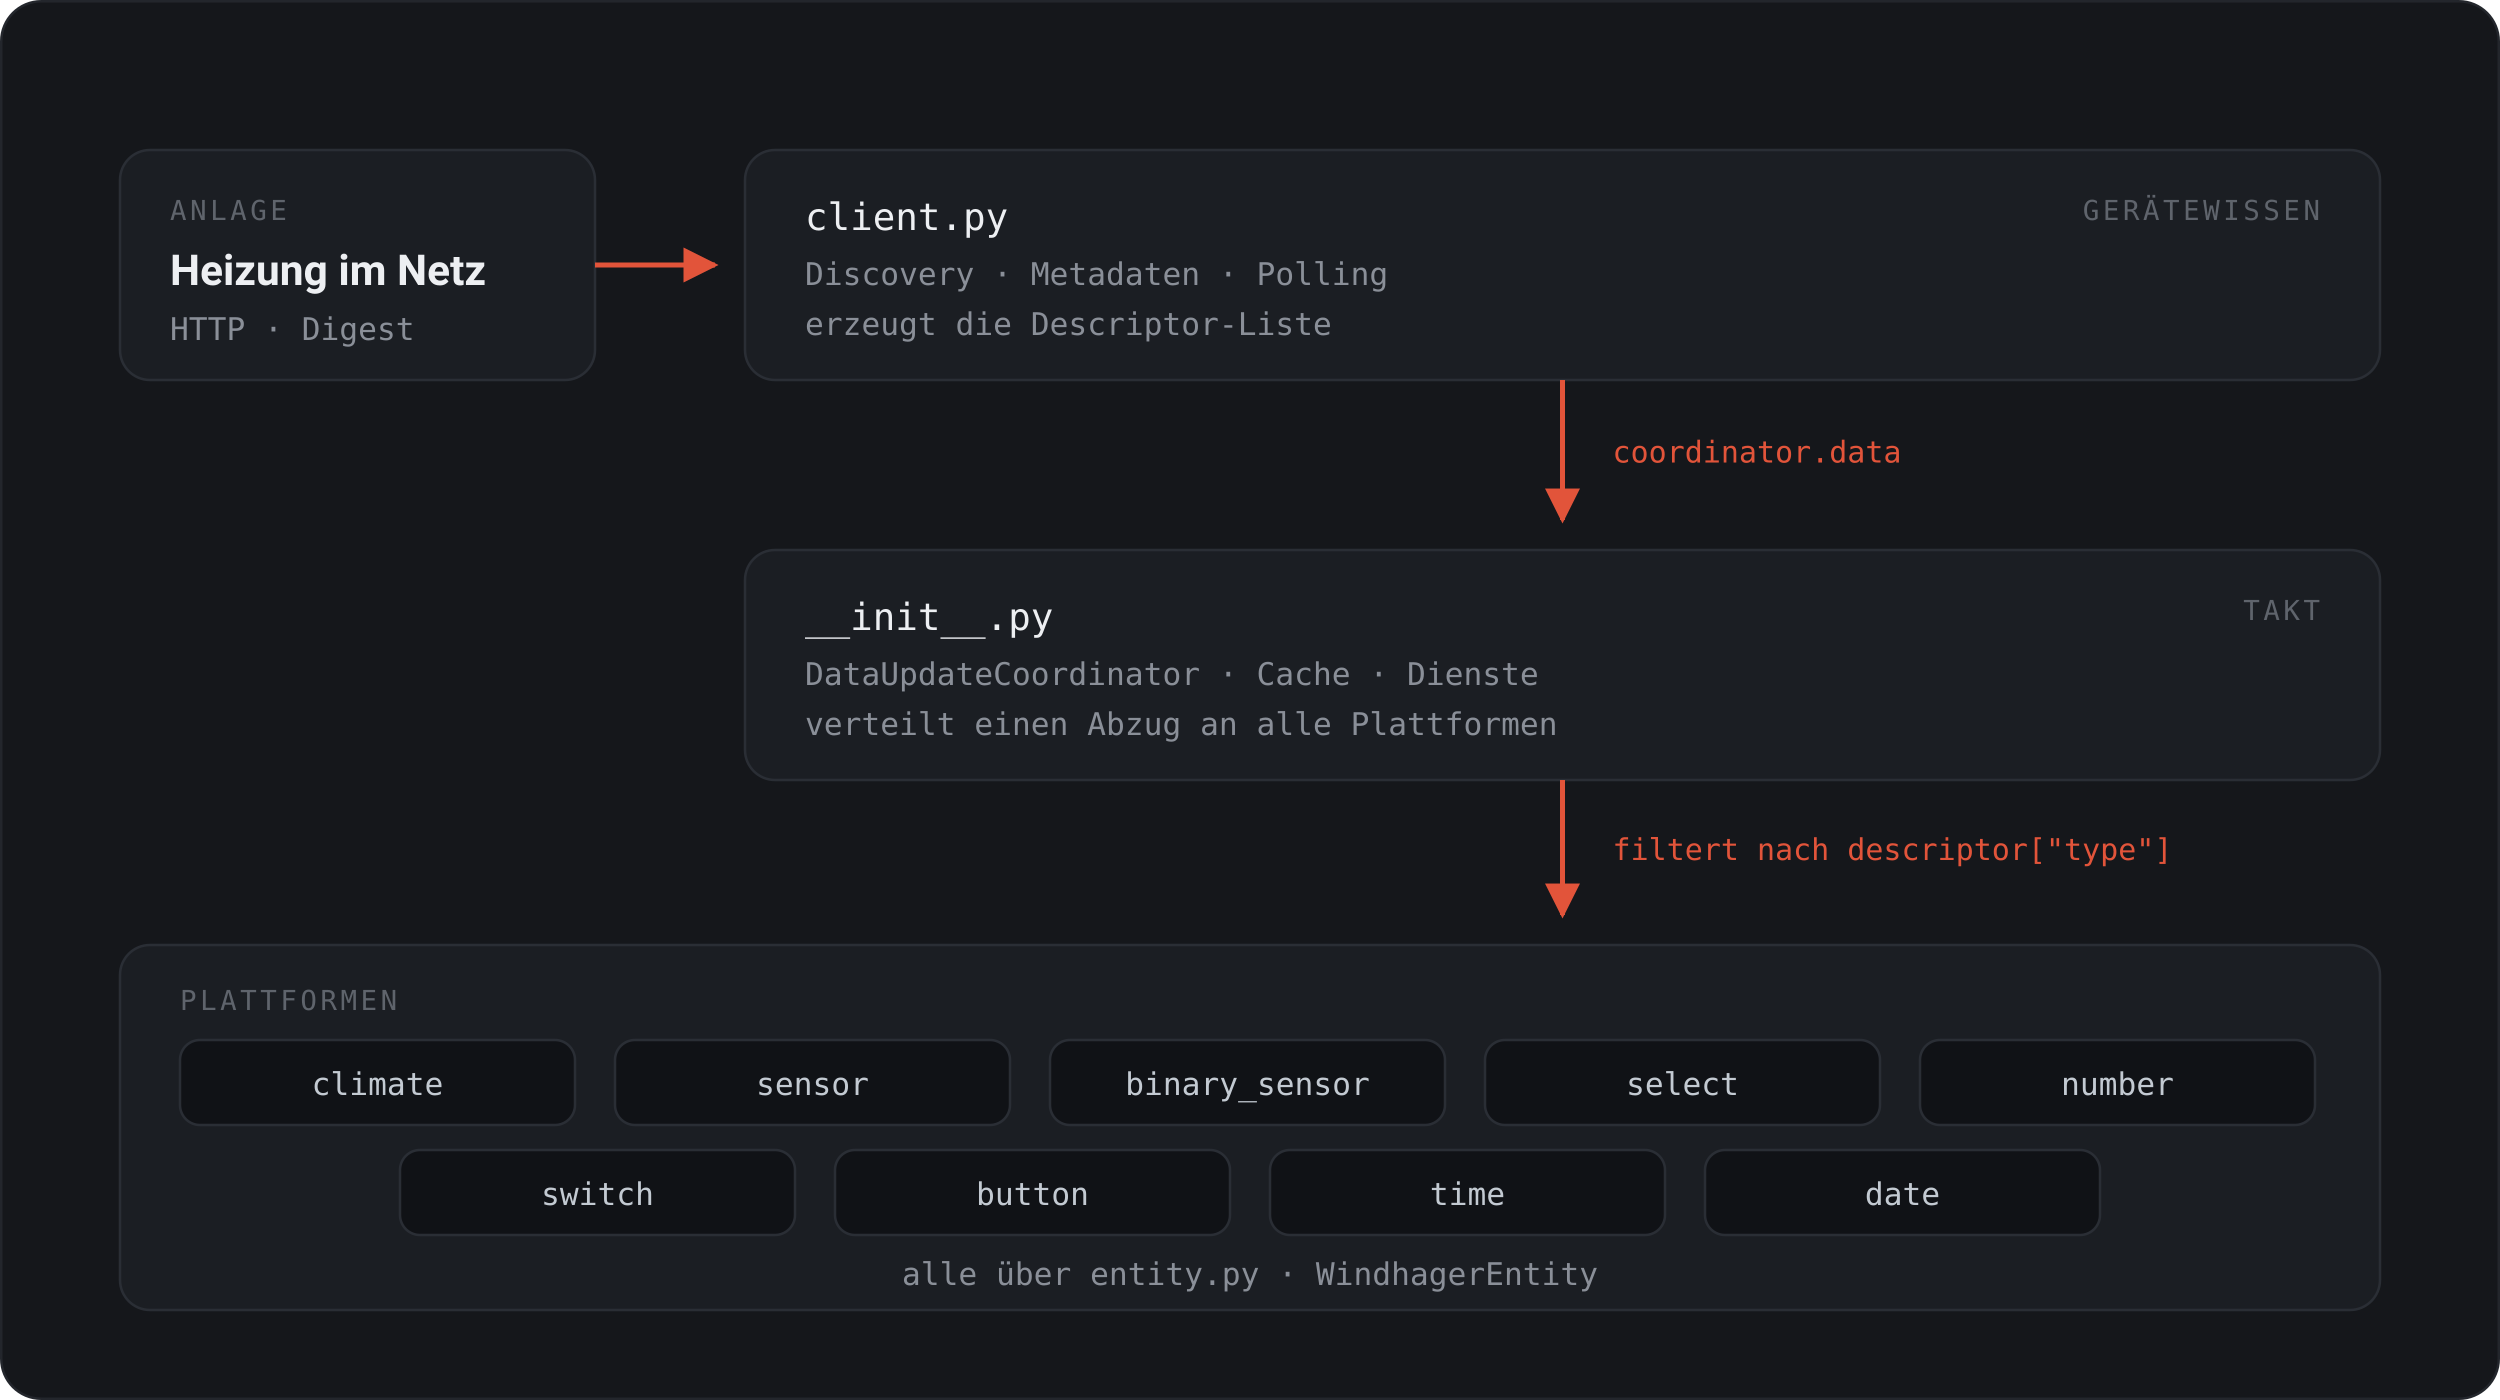
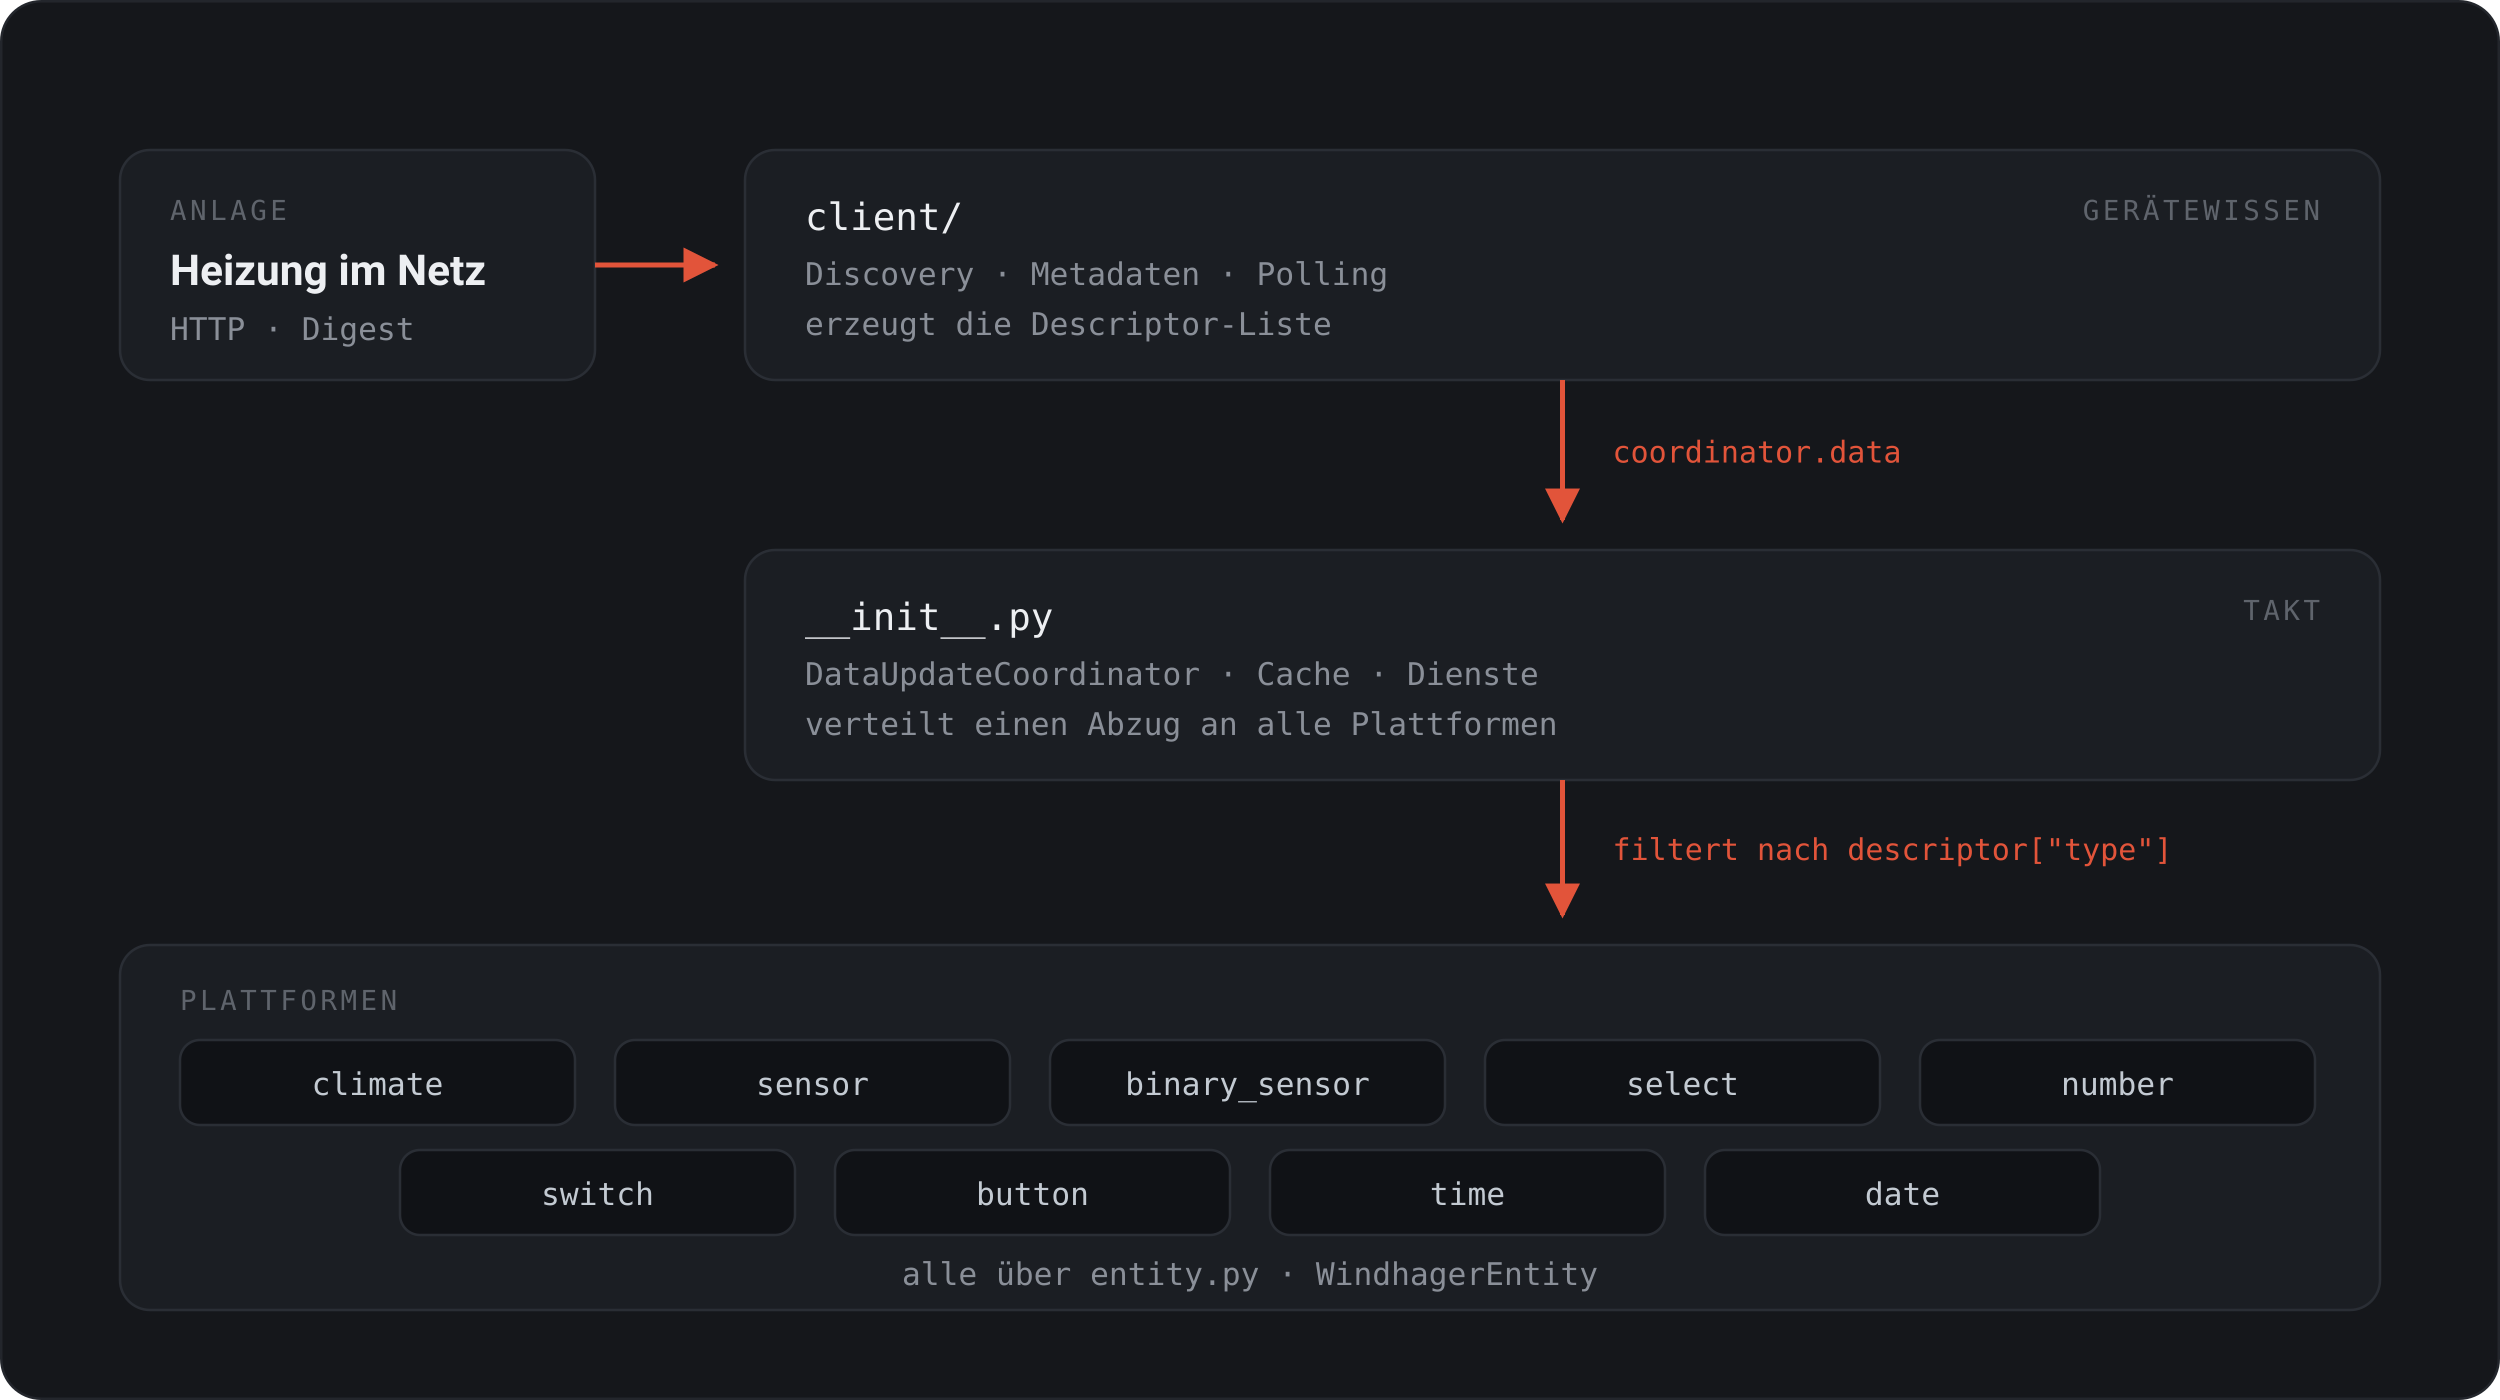
<svg xmlns="http://www.w3.org/2000/svg" viewBox="0 0 1000 560" width="1000" height="560" role="img" aria-labelledby="t d">
  <style>
  .flaeche { fill: #15171b; stroke: #23262c; }
  .kasten  { fill: #1b1e23; stroke: #2a2e35; }
  .chip    { fill: #101216; stroke: #2a2e35; }
  .titel   { font: 600 17px ui-sans-serif, system-ui, "Segoe UI", Roboto, sans-serif; fill: #edeff2; }
  .mono    { font: 400 13px ui-monospace, SFMono-Regular, Menlo, Consolas, monospace; fill: #edeff2; }
  .klein   { font: 400 12.5px ui-monospace, SFMono-Regular, Menlo, Consolas, monospace; fill: #8a8f98; }
  .marke   { font: 500 11px ui-monospace, SFMono-Regular, Menlo, Consolas, monospace; fill: #5f646c; letter-spacing: 1.4px; }
  .fluss   { font: 400 12px ui-monospace, SFMono-Regular, Menlo, Consolas, monospace; fill: #e2543a; }
  .kante   { fill: none; stroke: #e2543a; stroke-width: 2; }
</style>
  <defs>
    <marker id="spitze" viewBox="0 0 10 10" refX="9" refY="5" markerWidth="7" markerHeight="7" orient="auto-start-reverse">
      <path d="M0,0 L10,5 L0,10 z" fill="#e2543a" />
    </marker>
  </defs>
  <rect class="flaeche" x="0.5" y="0.5" width="999" height="559" rx="16" />
  <rect class="kasten" x="48" y="60" width="190" height="92" rx="12" />
  <text class="marke" x="68" y="88">ANLAGE</text>
  <text class="titel" x="68" y="114">Heizung im Netz</text>
  <text class="klein" x="68" y="136">HTTP · Digest</text>
  <path class="kante" d="M238,106 H286" marker-end="url(#spitze)" />
  <rect class="kasten" x="298" y="60" width="654" height="92" rx="12" />
-   <text class="mono" x="322" y="92" style="font-size:15px">client.py</text>
+   <text class="mono" x="322" y="92" style="font-size:15px">client/</text>
  <text class="klein" x="322" y="114">Discovery · Metadaten · Polling</text>
  <text class="klein" x="322" y="134">erzeugt die Descriptor-Liste</text>
  <text class="marke" x="928" y="88" text-anchor="end">GERÄTEWISSEN</text>
  <path class="kante" d="M625,152 V208" marker-end="url(#spitze)" />
  <text class="fluss" x="645" y="185">coordinator.data</text>
  <rect class="kasten" x="298" y="220" width="654" height="92" rx="12" />
  <text class="mono" x="322" y="252" style="font-size:15px">__init__.py</text>
  <text class="klein" x="322" y="274">DataUpdateCoordinator · Cache · Dienste</text>
  <text class="klein" x="322" y="294">verteilt einen Abzug an alle Plattformen</text>
  <text class="marke" x="928" y="248" text-anchor="end">TAKT</text>
  <path class="kante" d="M625,312 V366" marker-end="url(#spitze)" />
  <text class="fluss" x="645" y="344">filtert nach descriptor["type"]</text>
  <rect class="kasten" x="48" y="378" width="904" height="146" rx="12" />
  <text class="marke" x="72" y="404">PLATTFORMEN</text>
  <g class="mono" text-anchor="middle" style="font-size:12.5px; fill:#c3cad2">
    <rect class="chip" x="72" y="416" width="158" height="34" rx="8" />
    <text x="151" y="438">climate</text>
    <rect class="chip" x="246" y="416" width="158" height="34" rx="8" />
    <text x="325" y="438">sensor</text>
    <rect class="chip" x="420" y="416" width="158" height="34" rx="8" />
    <text x="499" y="438">binary_sensor</text>
    <rect class="chip" x="594" y="416" width="158" height="34" rx="8" />
    <text x="673" y="438">select</text>
    <rect class="chip" x="768" y="416" width="158" height="34" rx="8" />
    <text x="847" y="438">number</text>
    <rect class="chip" x="160" y="460" width="158" height="34" rx="8" />
    <text x="239" y="482">switch</text>
    <rect class="chip" x="334" y="460" width="158" height="34" rx="8" />
    <text x="413" y="482">button</text>
    <rect class="chip" x="508" y="460" width="158" height="34" rx="8" />
    <text x="587" y="482">time</text>
    <rect class="chip" x="682" y="460" width="158" height="34" rx="8" />
    <text x="761" y="482">date</text>
  </g>
  <text class="klein" x="500" y="514" text-anchor="middle">alle über entity.py · WindhagerEntity</text>
</svg>
